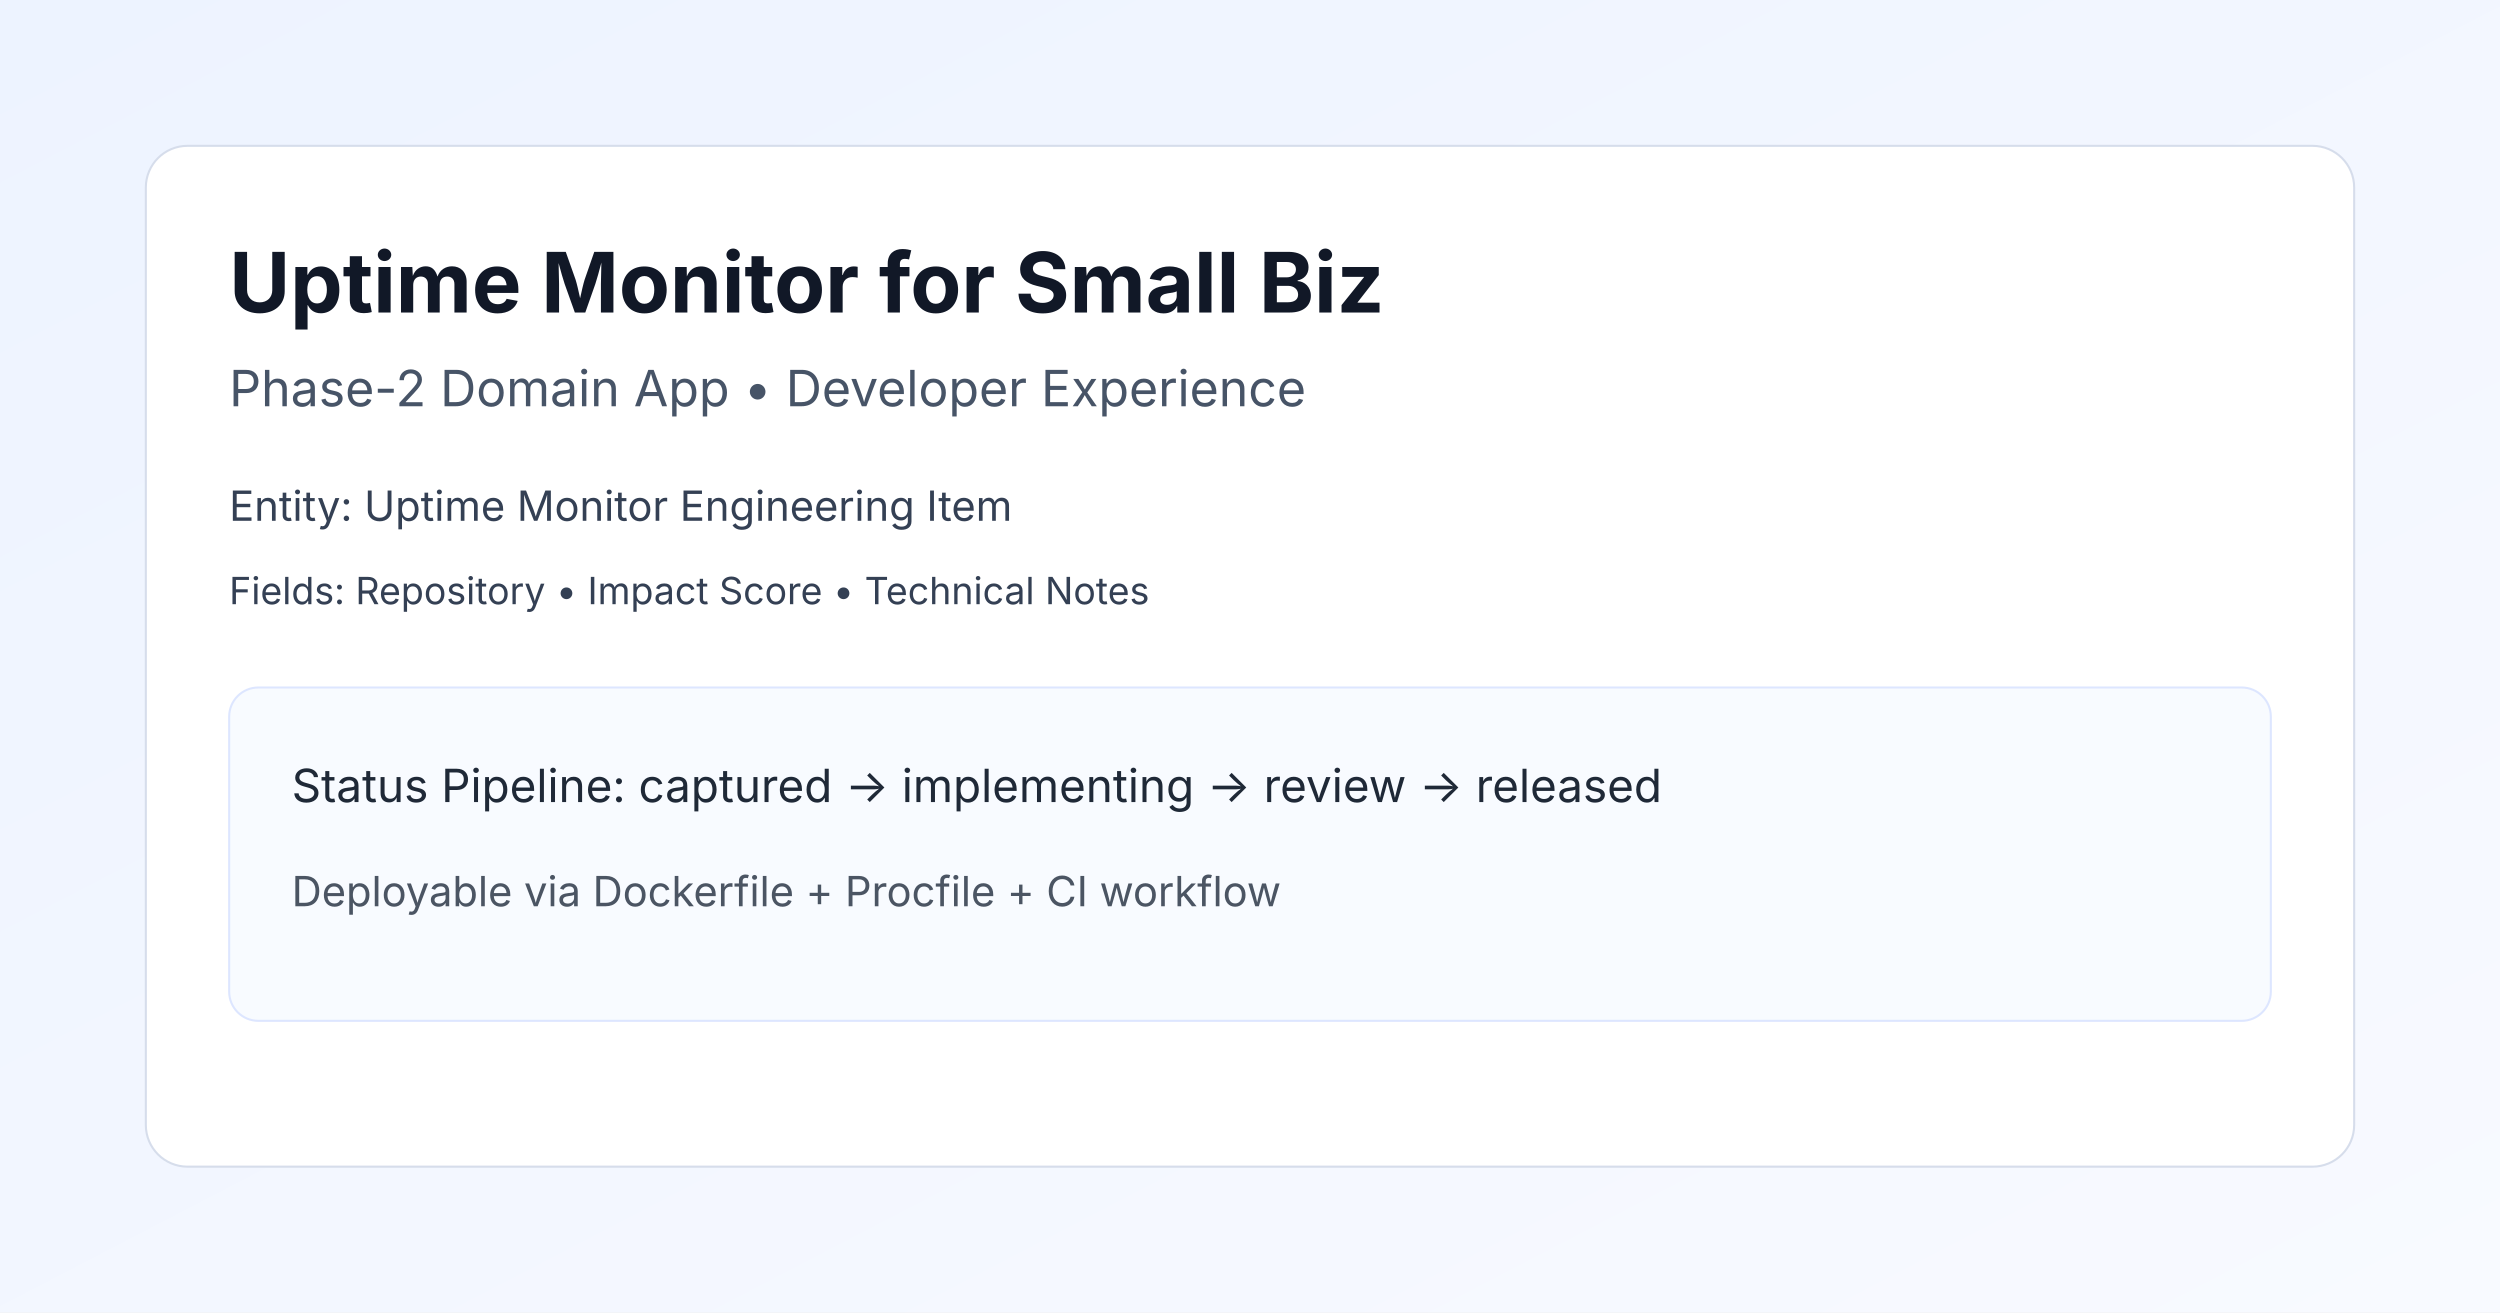
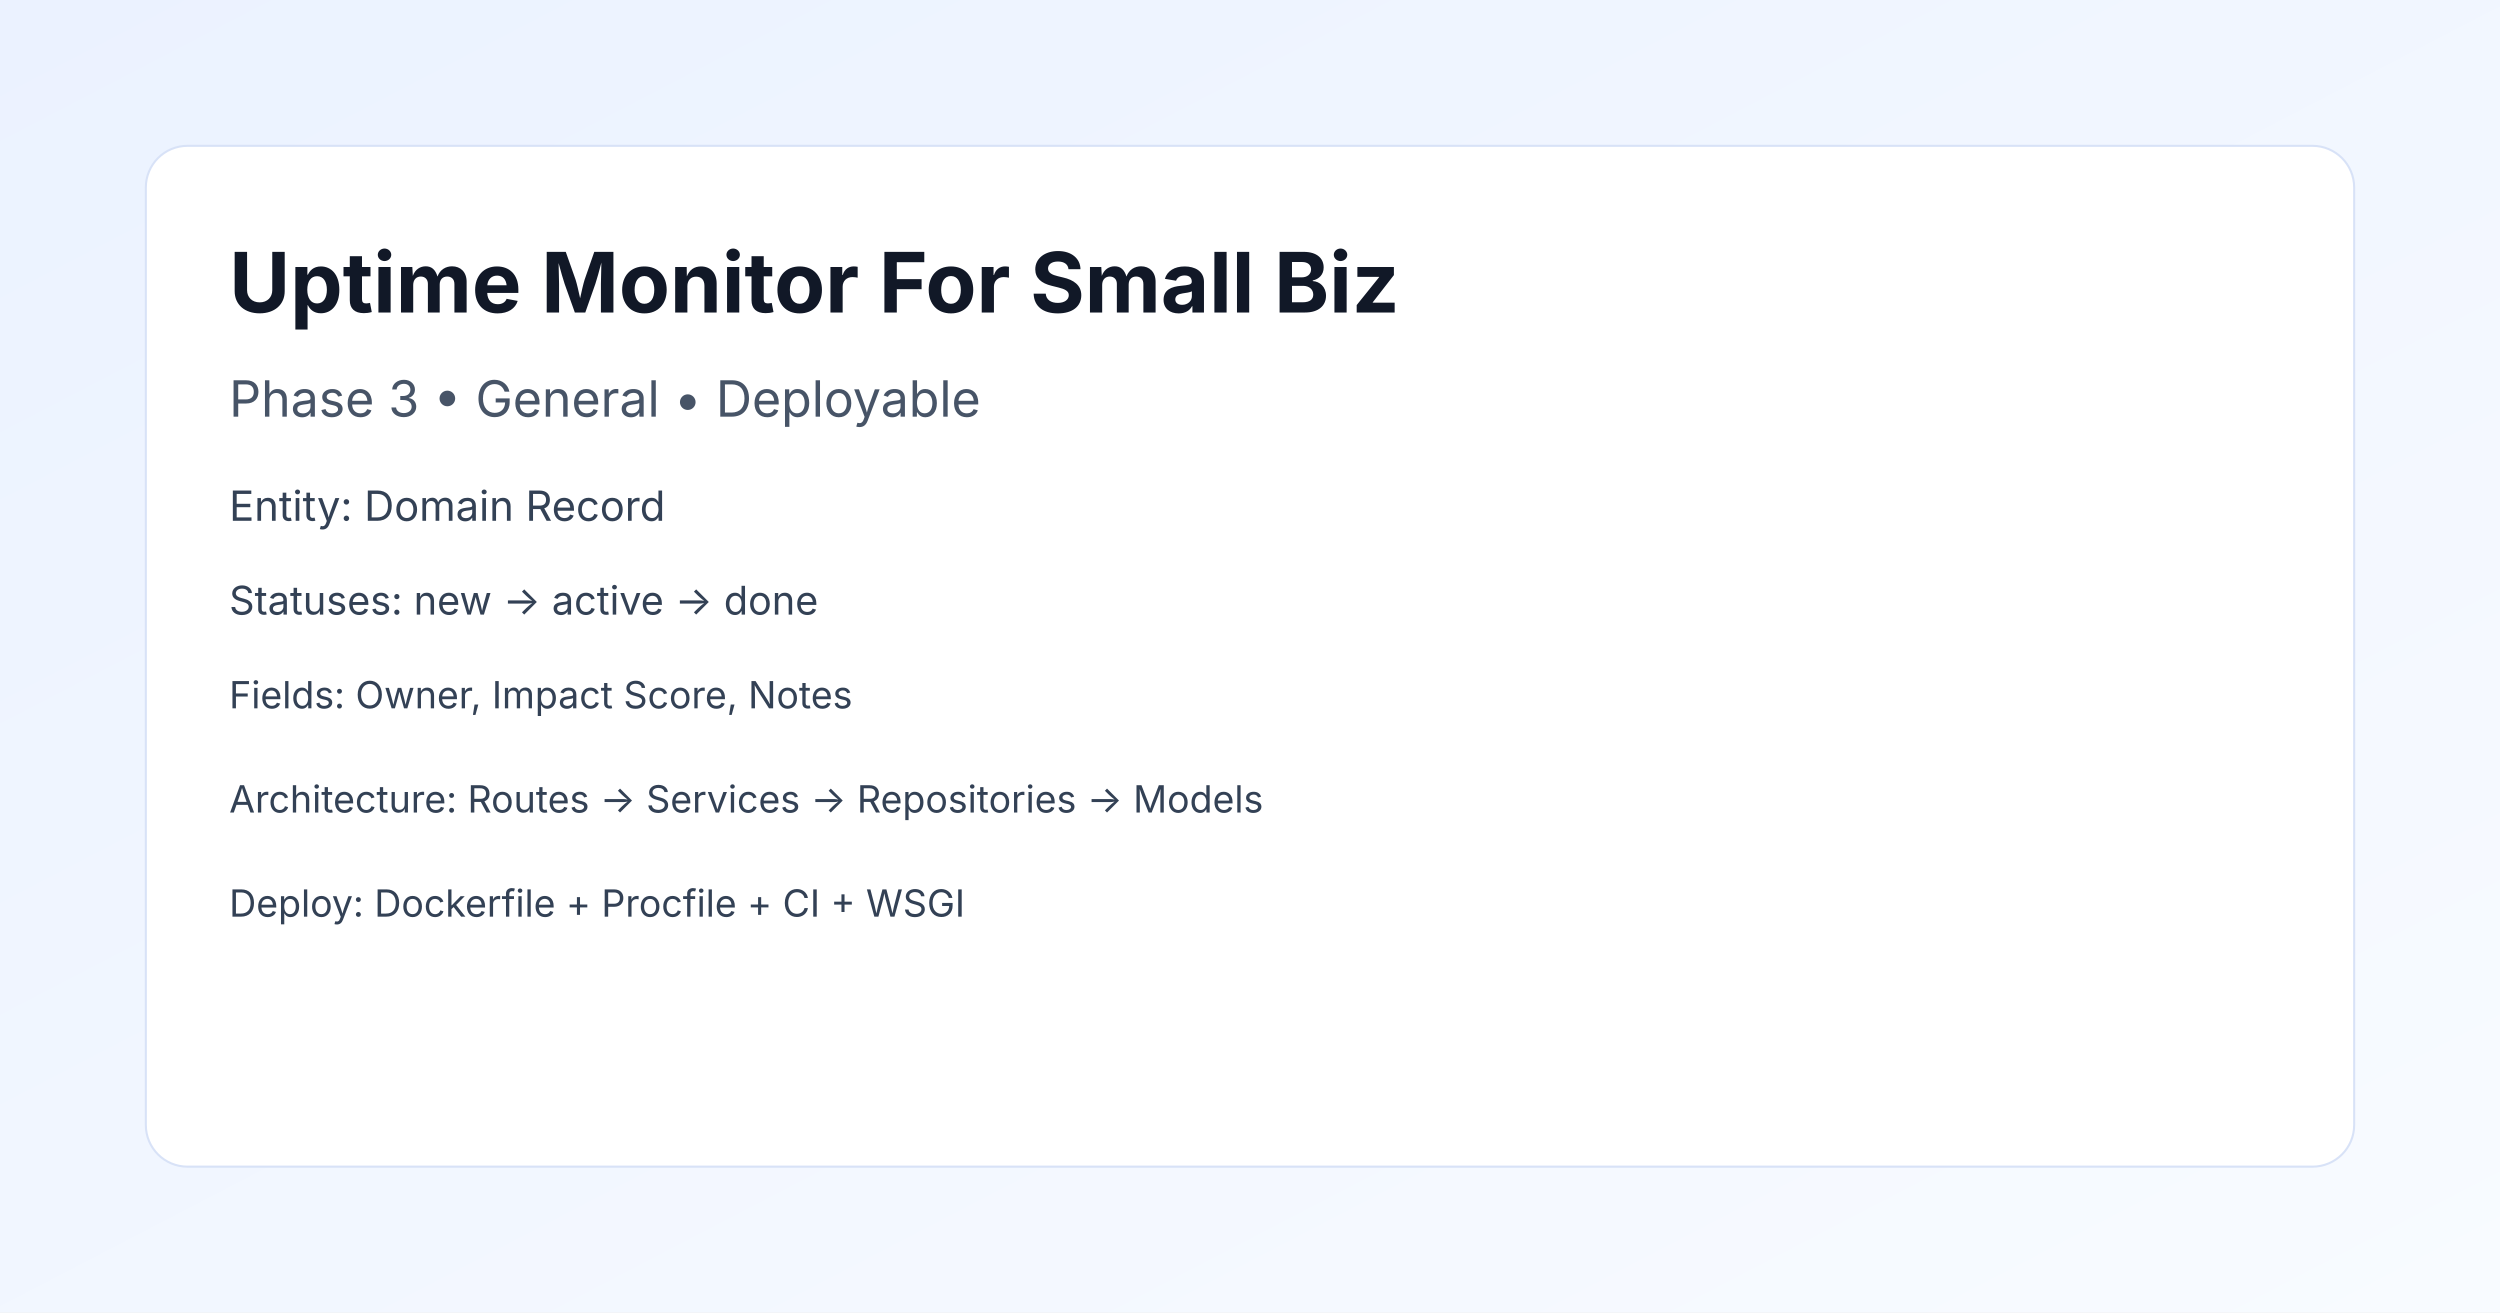
<svg xmlns="http://www.w3.org/2000/svg" width="1200" height="630" viewBox="0 0 1200 630">
  <defs>
    <linearGradient id="bg" x1="0" y1="0" x2="1" y2="1">
-       <stop offset="0%" stop-color="#edf3ff" />
-       <stop offset="100%" stop-color="#f8faff" />
+       <stop offset="0%" stop-color="#ebf2ff" />
+       <stop offset="100%" stop-color="#f8fbff" />
    </linearGradient>
  </defs>
  <rect width="1200" height="630" fill="url(#bg)" />
-   <rect x="70" y="70" width="1060" height="490" rx="20" fill="#fff" stroke="#d6ddeb" />
-   <text x="110" y="150" font-size="40" font-family="Inter, Arial" fill="#111827" font-weight="700">Uptime Monitor for Small Biz</text>
-   <text x="110" y="195" font-size="24" font-family="Inter, Arial" fill="#475467">Phase-2 Domain App • Developer Experience</text>
-   <text x="110" y="250" font-size="20" font-family="Inter, Arial" fill="#344054">Entity: Uptime Monitor Engineering Item</text>
-   <text x="110" y="290" font-size="18" font-family="Inter, Arial" fill="#344054">Fields: Repository • Impact Score • Technical Notes</text>
-   <rect x="110" y="330" width="980" height="160" rx="14" fill="#f8fbff" stroke="#dde6ff" />
-   <text x="140" y="385" font-size="22" font-family="Inter, Arial" fill="#1f2937">Status Pipeline: captured → implementing → review → released</text>
-   <text x="140" y="435" font-size="20" font-family="Inter, Arial" fill="#4b5563">Deployable via Dockerfile + Procfile + CI workflow</text>
+   <rect x="70" y="70" width="1060" height="490" rx="20" fill="#ffffff" stroke="#d8e2f7" />
+   <text x="110" y="150" font-size="40" font-family="Inter, Arial" fill="#111827" font-weight="700">Uptime Monitor For Small Biz</text>
+   <text x="110" y="200" font-size="24" font-family="Inter, Arial" fill="#475467">Phase 3 • General • Deployable</text>
+   <text x="110" y="250" font-size="20" font-family="Inter, Arial" fill="#334155">Entity: Domain Record</text>
+   <text x="110" y="295" font-size="19" font-family="Inter, Arial" fill="#334155">Statuses: new → active → done</text>
+   <text x="110" y="340" font-size="18" font-family="Inter, Arial" fill="#334155">Fields: Owner, Impact Score, Notes</text>
+   <text x="110" y="390" font-size="18" font-family="Inter, Arial" fill="#334155">Architecture: Routes → Services → Repositories → Models</text>
+   <text x="110" y="440" font-size="18" font-family="Inter, Arial" fill="#334155">Deploy: Dockerfile + Procfile + CI + WSGI</text>
</svg>
